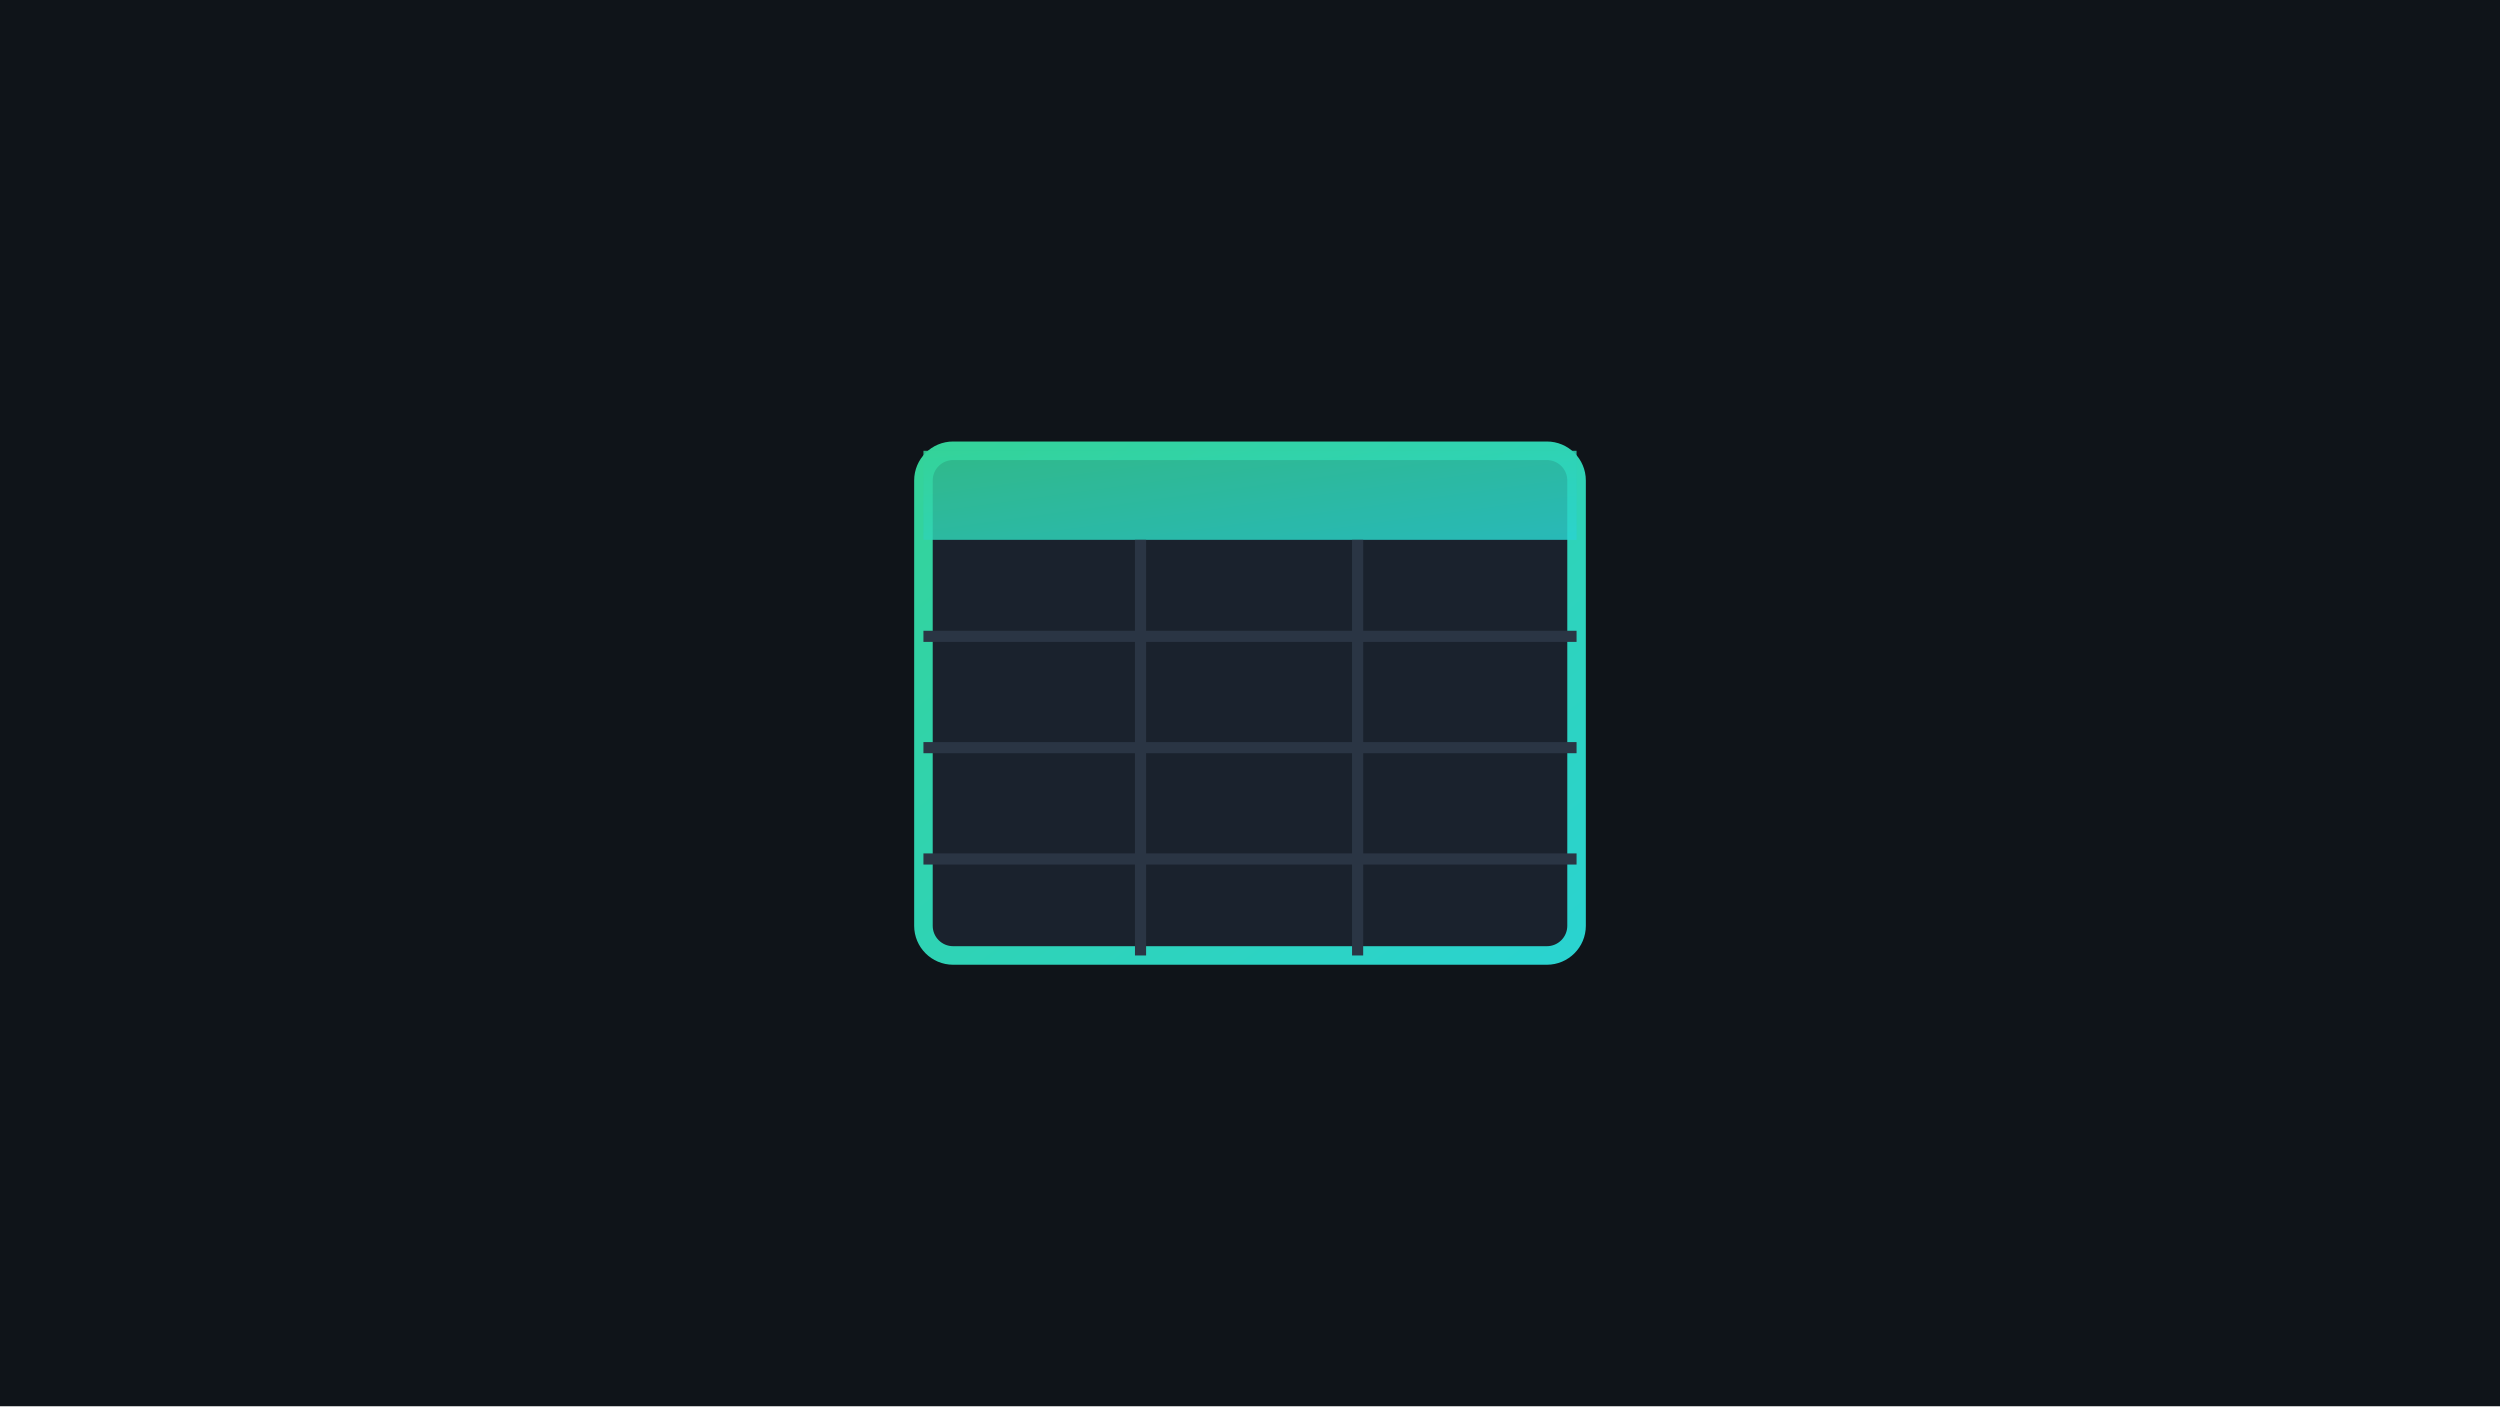
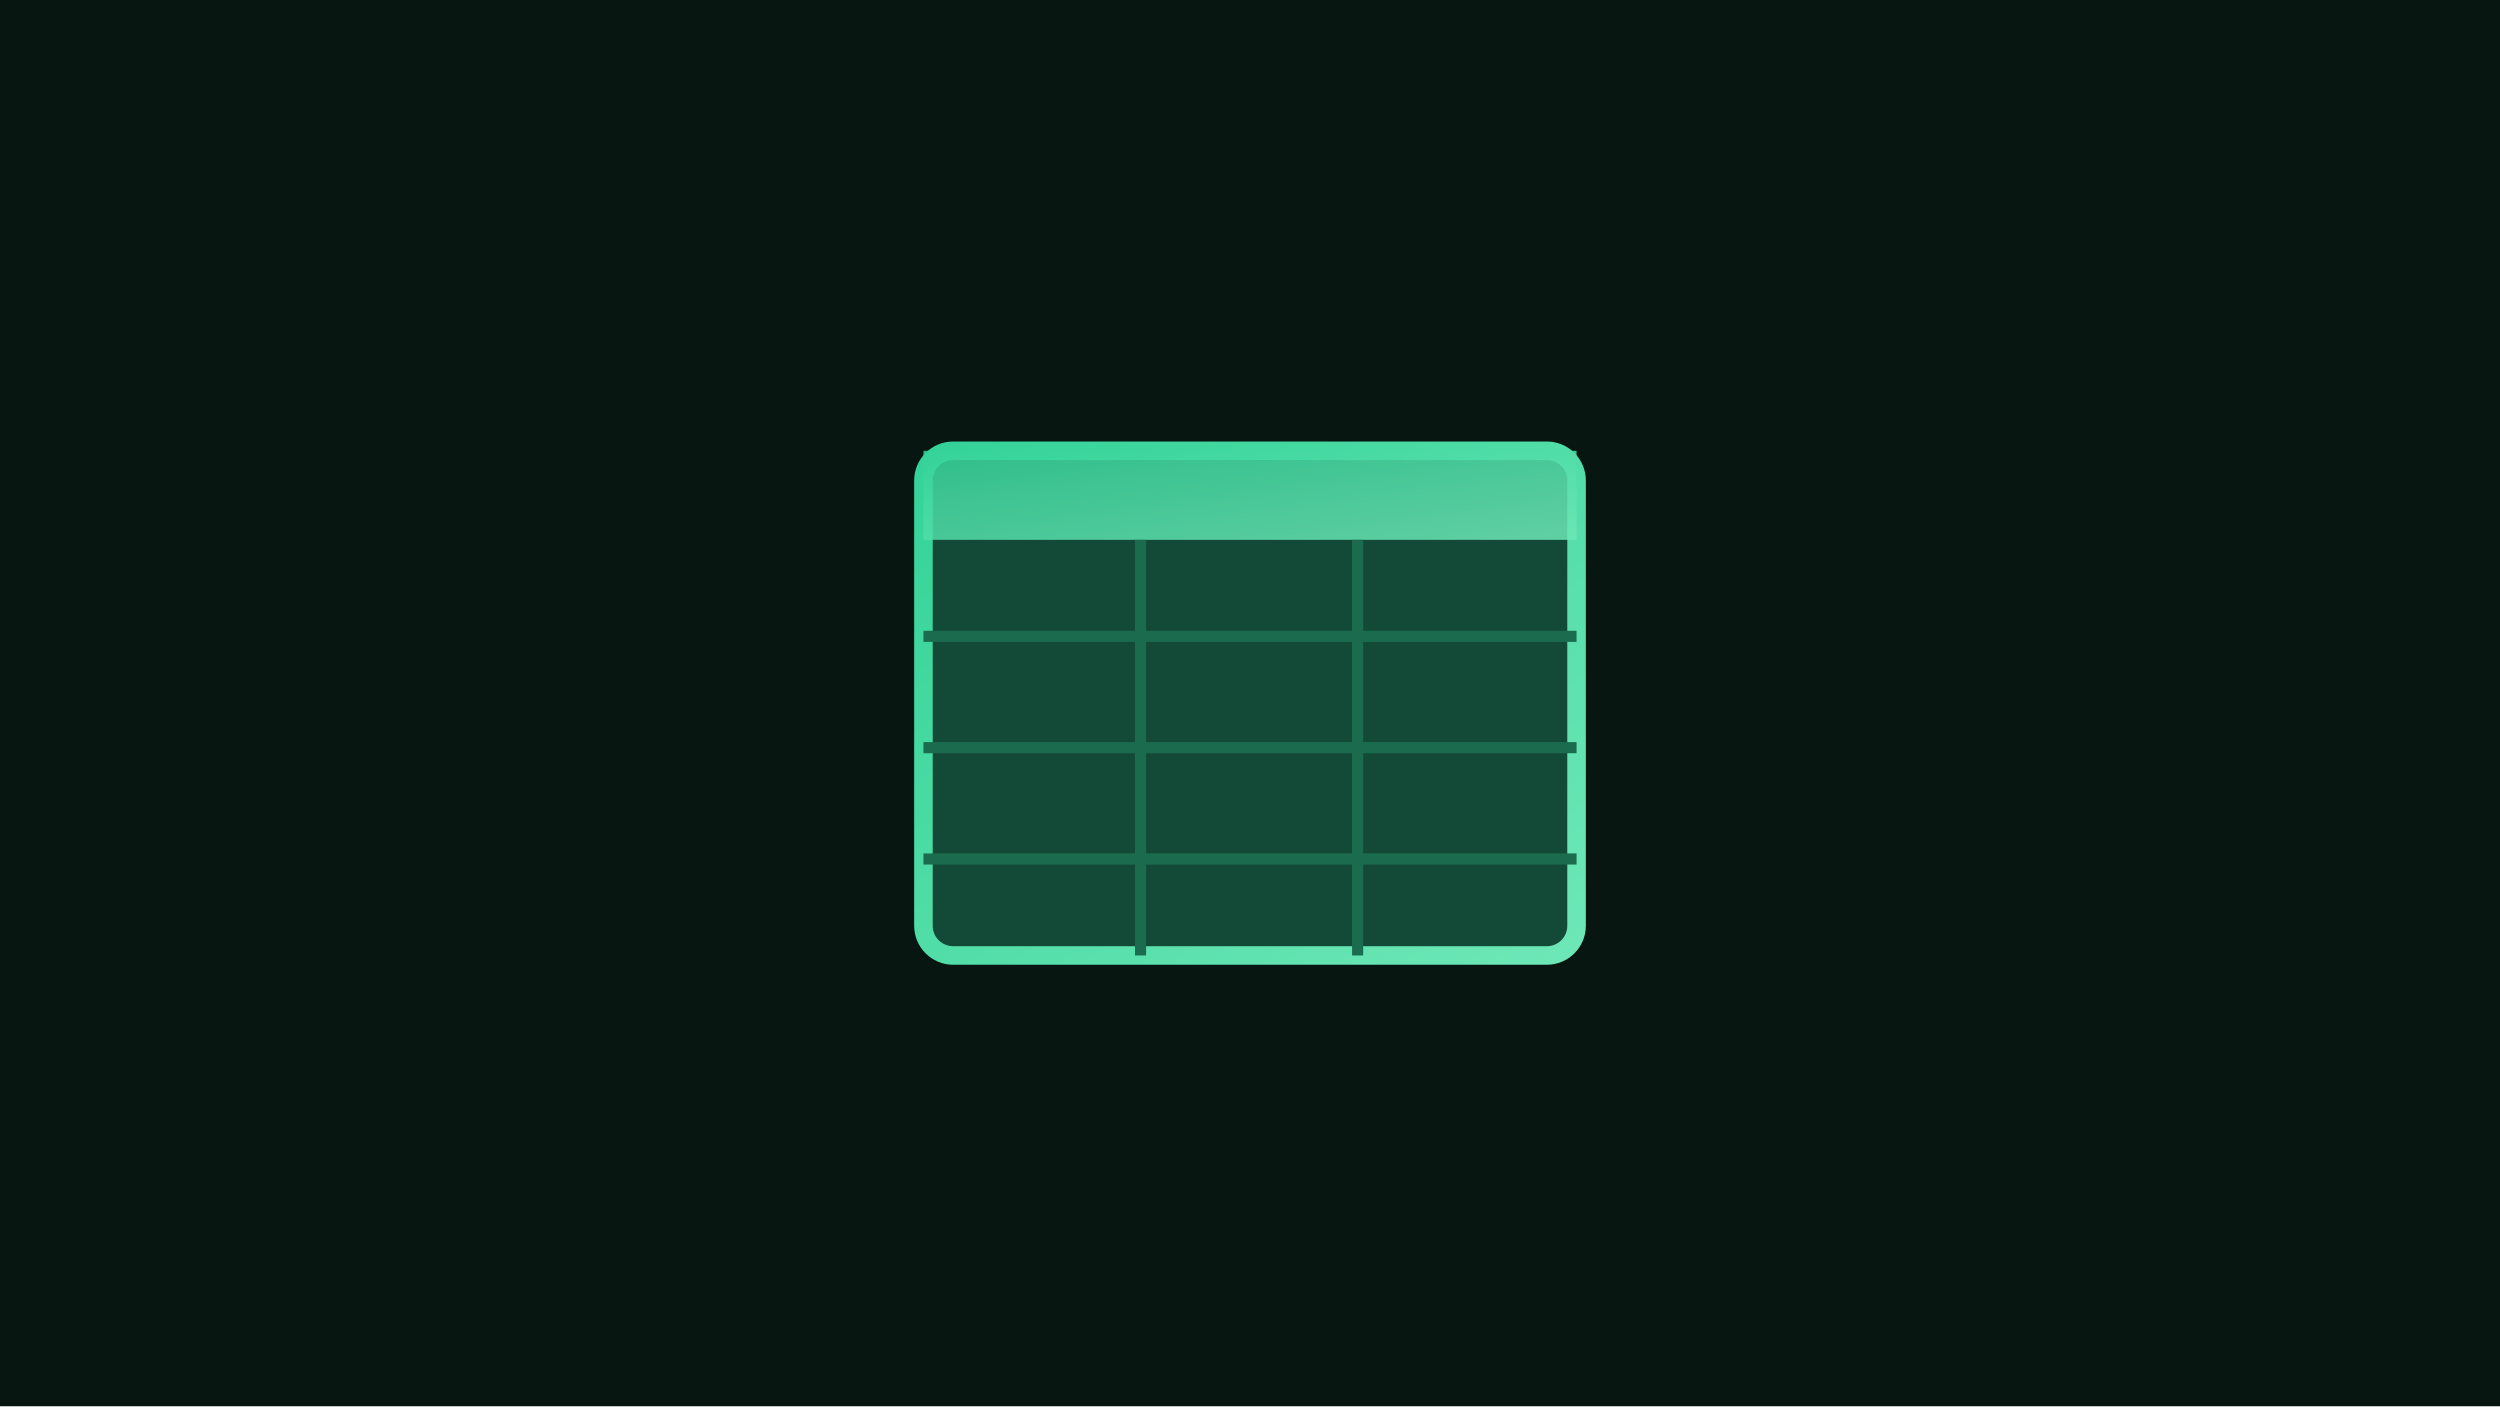
<svg xmlns="http://www.w3.org/2000/svg" viewBox="0 0 1280 720" width="1280" height="720" role="img" aria-label="js-editor-jsoncsv">
  <defs>
    <linearGradient id="ac" x1="0" y1="0" x2="1" y2="1">
      <stop offset="0" stop-color="#34d399" />
-       <stop offset="1" stop-color="#2ad3d0" />
+       <stop offset="1" stop-color="#6ee7b7" />
    </linearGradient>
    <linearGradient id="gWarm" x1="0%" y1="0%" x2="100%" y2="0%">
      <stop offset="0%" stop-color="#34d399" />
-       <stop offset="100%" stop-color="#2ad3d0" />
+       <stop offset="100%" stop-color="#6ee7b7" />
    </linearGradient>
    <linearGradient id="canvasGrad" x1="0%" y1="0%" x2="100%" y2="100%">
-       <stop offset="0%" stop-color="#0a0e14" />
-       <stop offset="45%" stop-color="#151c28" />
-       <stop offset="100%" stop-color="#0c1820" />
-     </linearGradient>
-     <linearGradient id="bg" x1="0" y1="0" x2="1" y2="1">
-       <stop offset="0" stop-color="#1e1b4b" />
-       <stop offset="0.55" stop-color="#0f3a4a" />
-       <stop offset="1" stop-color="#0f766e" />
+       <stop offset="0%" stop-color="#091a16" />
+       <stop offset="45%" stop-color="#103f2e" />
+       <stop offset="100%" stop-color="#071611" />
    </linearGradient>
    <radialGradient id="glowA" cx="18%" cy="22%" r="55%">
-       <stop offset="0%" stop-color="#34d399" stop-opacity="0.22" />
+       <stop offset="0%" stop-color="#34d399" stop-opacity="0.28" />
      <stop offset="100%" stop-color="#34d399" stop-opacity="0" />
    </radialGradient>
    <radialGradient id="glowB" cx="88%" cy="78%" r="50%">
-       <stop offset="0%" stop-color="#2ad3d0" stop-opacity="0.20" />
-       <stop offset="100%" stop-color="#2ad3d0" stop-opacity="0" />
+       <stop offset="0%" stop-color="#6ee7b7" stop-opacity="0.24" />
+       <stop offset="100%" stop-color="#6ee7b7" stop-opacity="0" />
    </radialGradient>
  </defs>
-   <rect width="1280" height="720" fill="#0f1419" />
+   <rect width="1280" height="720" fill="#071611" />
  <g transform="translate(396.8 116.8) scale(0.95)">
-     <rect x="80" y="120" width="352" height="272" rx="16" fill="#1a222d" stroke="url(#ac)" stroke-width="10" />
+     <rect x="80" y="120" width="352" height="272" rx="16" fill="#134a37" stroke="url(#ac)" stroke-width="10" />
    <rect x="80" y="120" width="352" height="48" fill="url(#ac)" opacity="0.85" />
-     <line x1="80" y1="220" x2="432" y2="220" stroke="#2a3544" stroke-width="6" />
-     <line x1="80" y1="280" x2="432" y2="280" stroke="#2a3544" stroke-width="6" />
-     <line x1="80" y1="340" x2="432" y2="340" stroke="#2a3544" stroke-width="6" />
-     <line x1="197" y1="168" x2="197" y2="392" stroke="#2a3544" stroke-width="6" />
-     <line x1="314" y1="168" x2="314" y2="392" stroke="#2a3544" stroke-width="6" />
+     <line x1="80" y1="220" x2="432" y2="220" stroke="#1b6c4f" stroke-width="6" />
+     <line x1="80" y1="280" x2="432" y2="280" stroke="#1b6c4f" stroke-width="6" />
+     <line x1="80" y1="340" x2="432" y2="340" stroke="#1b6c4f" stroke-width="6" />
+     <line x1="197" y1="168" x2="197" y2="392" stroke="#1b6c4f" stroke-width="6" />
+     <line x1="314" y1="168" x2="314" y2="392" stroke="#1b6c4f" stroke-width="6" />
  </g>
</svg>
